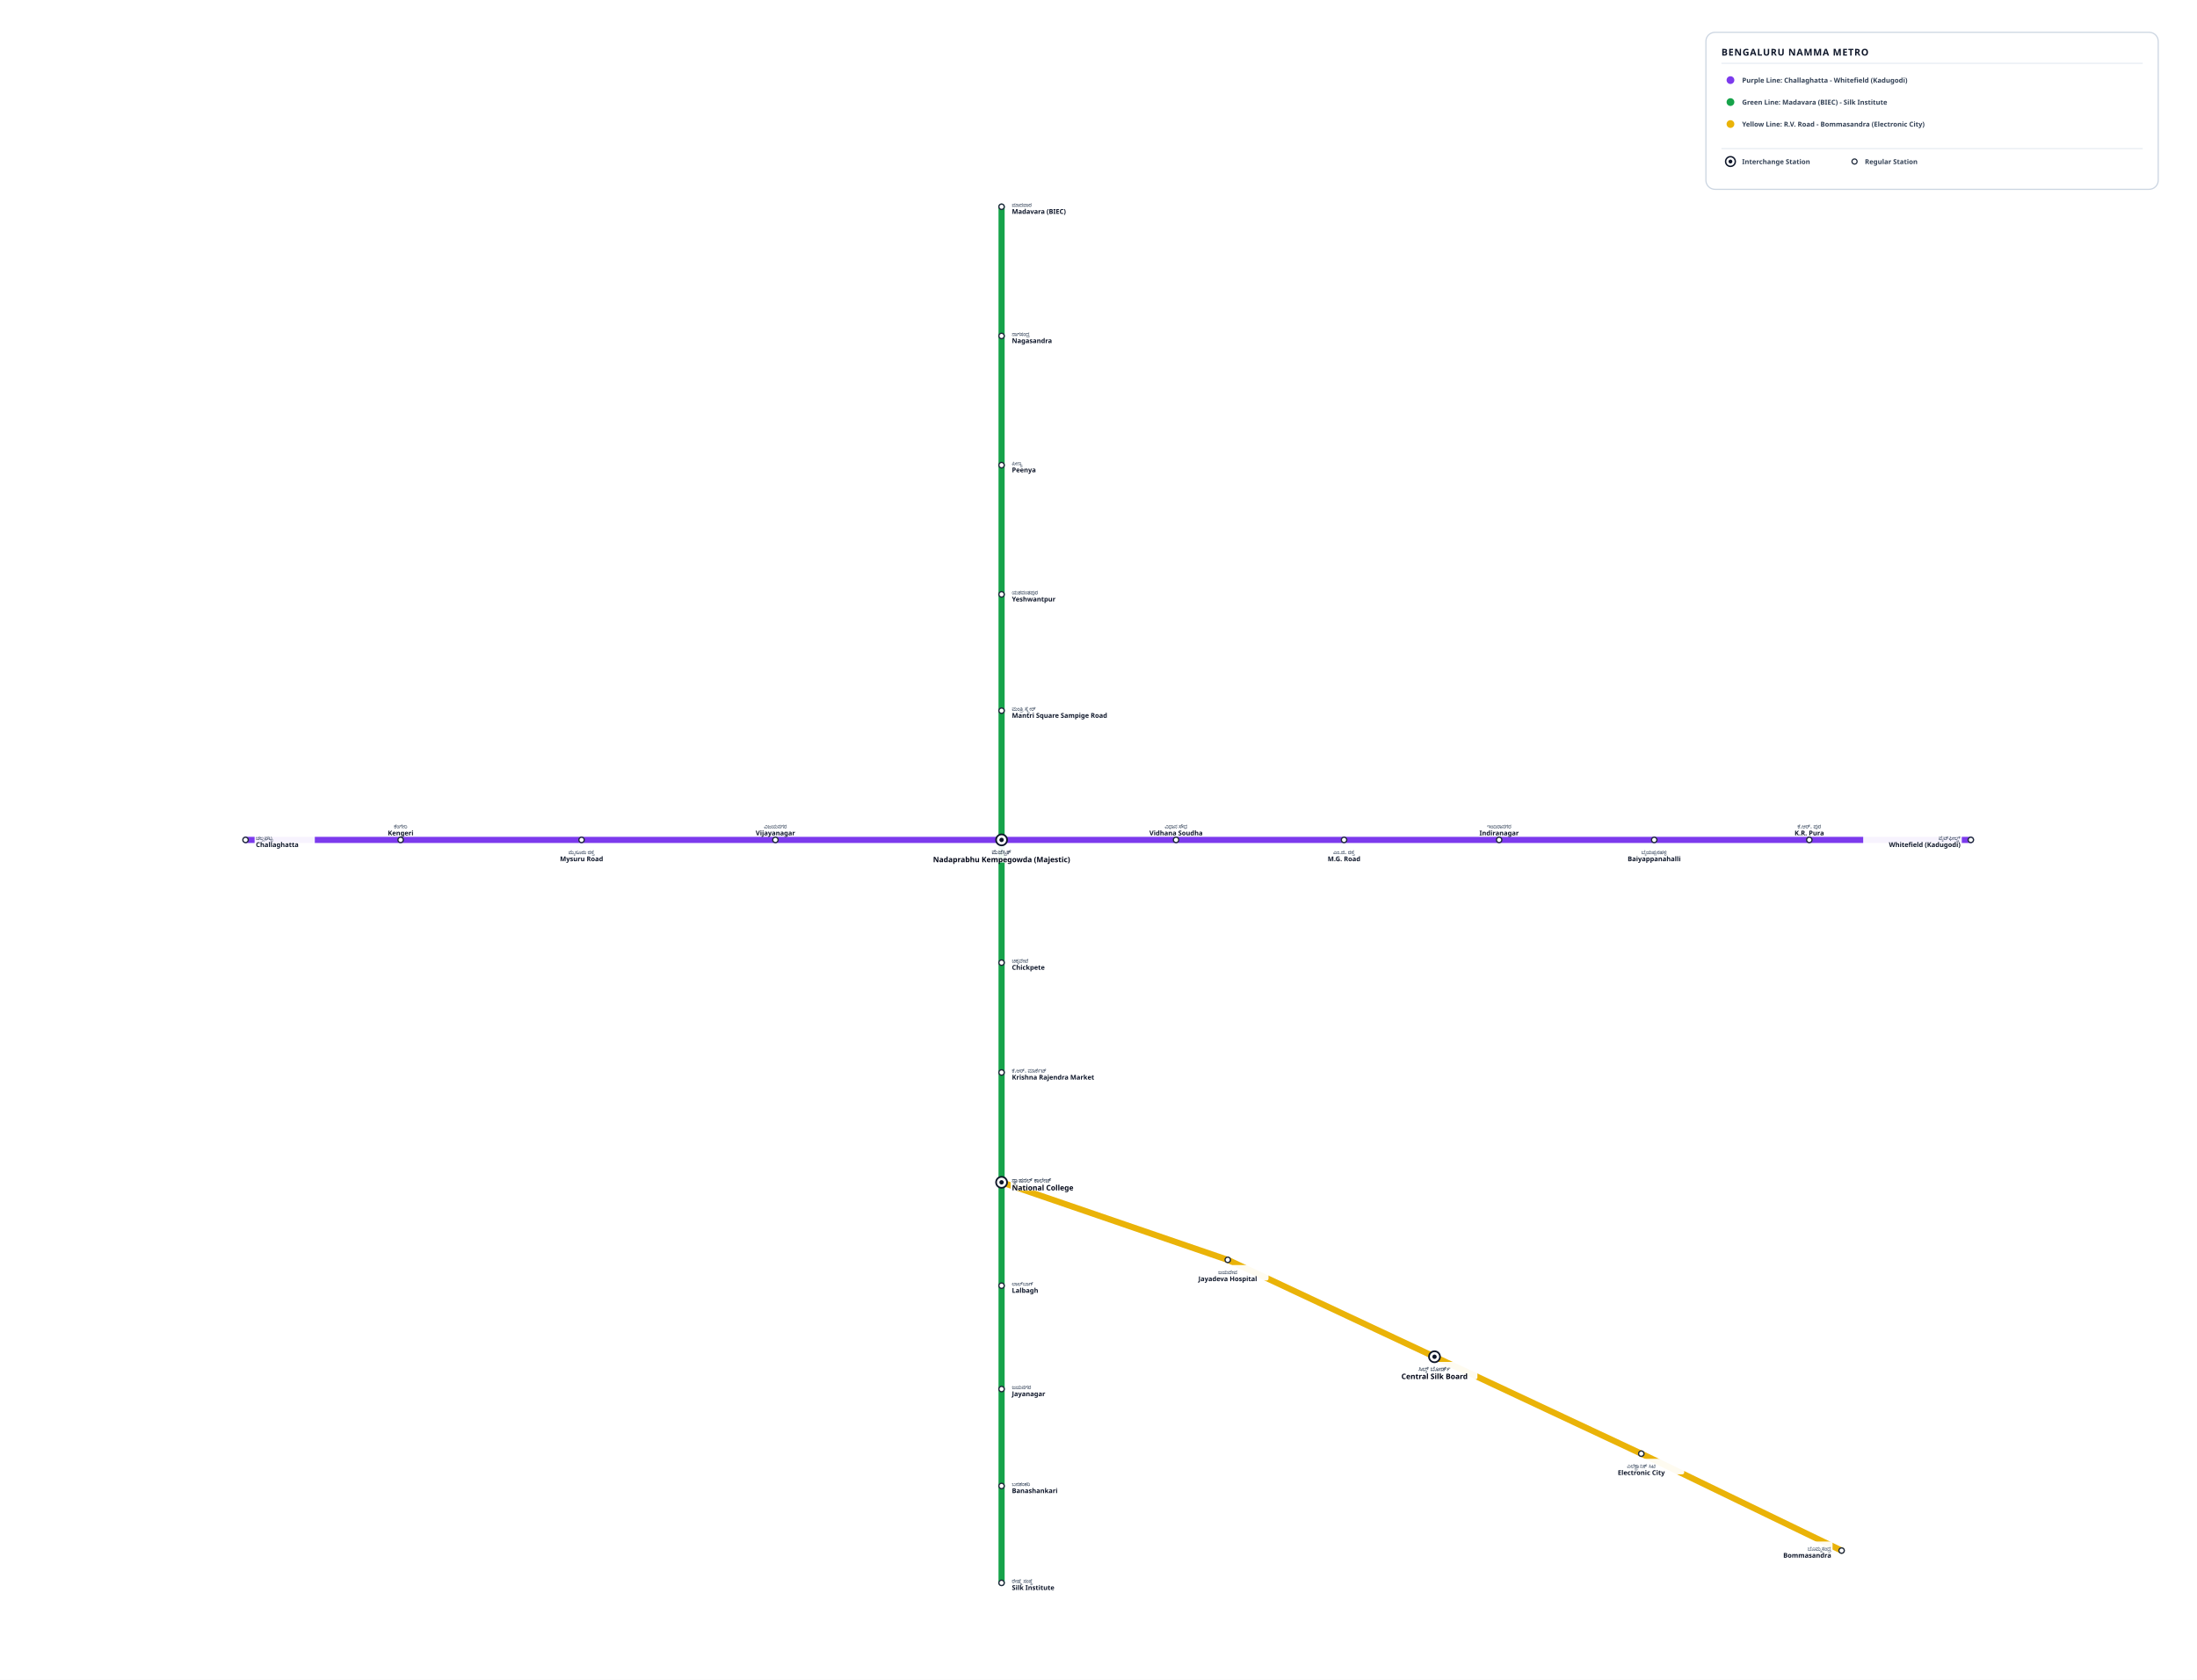
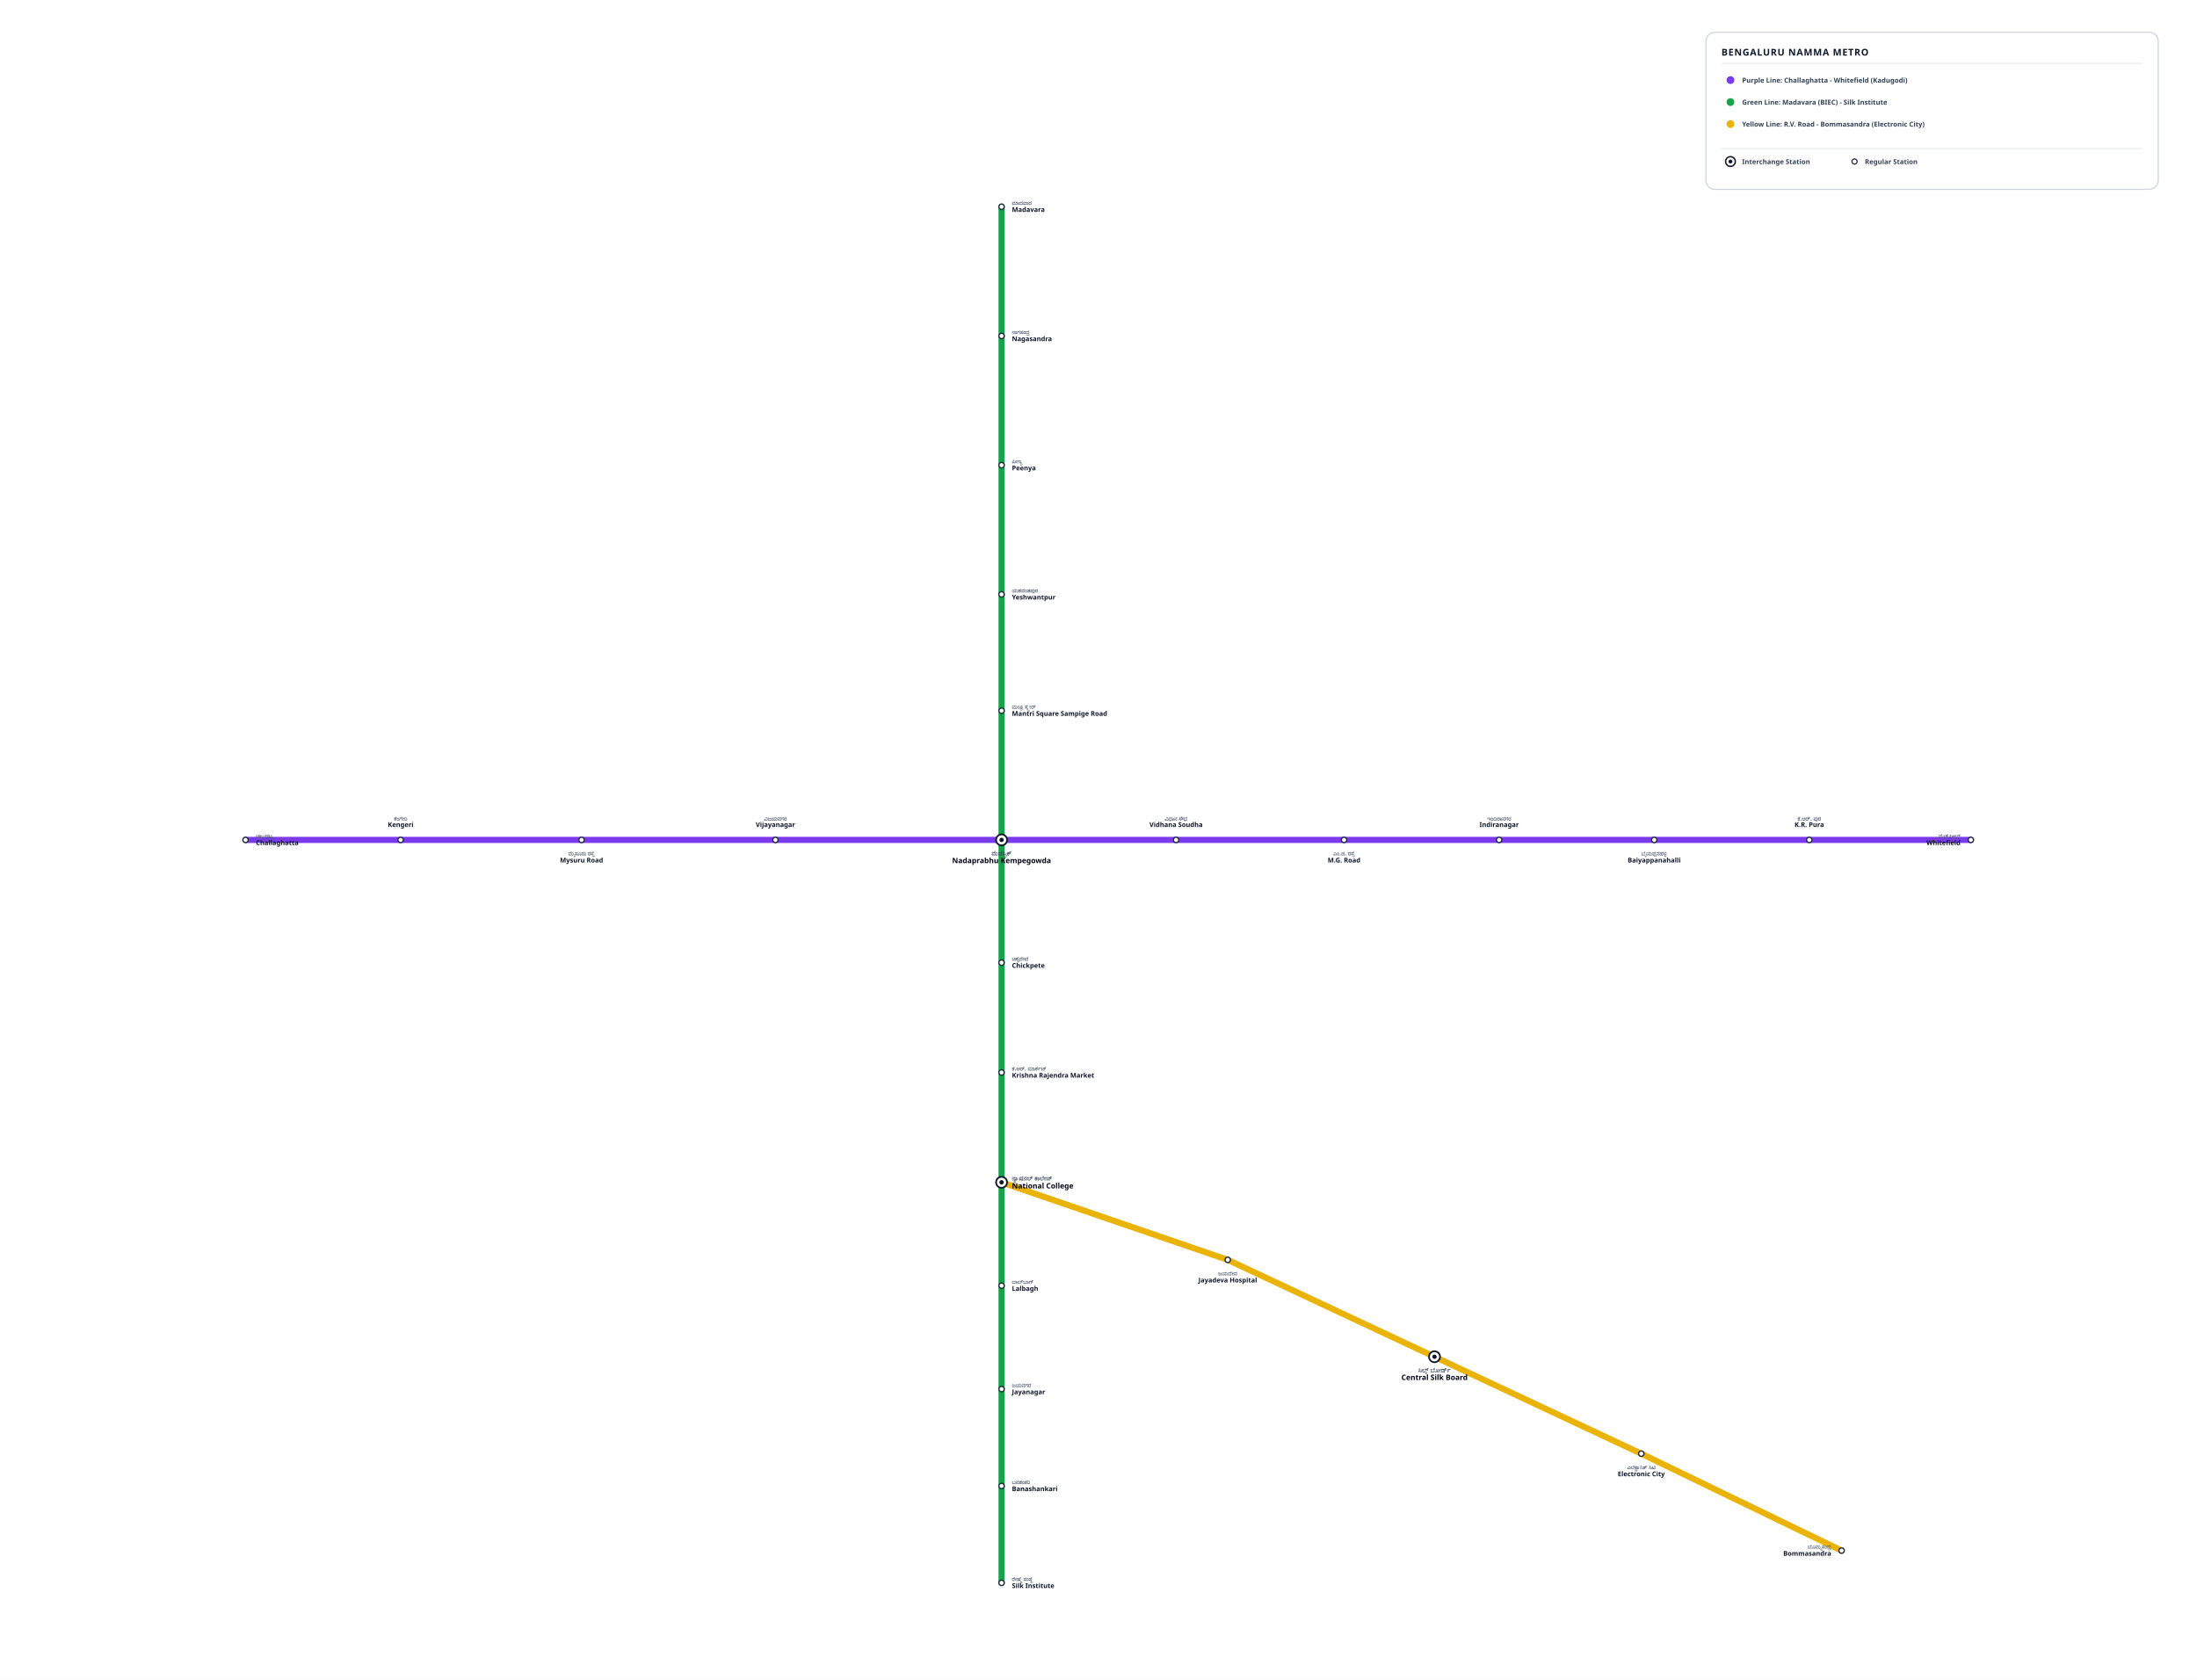
<svg xmlns="http://www.w3.org/2000/svg" viewBox="0 0 3400 2600" width="100%" height="100%">
  <rect width="3400" height="2600" fill="#FFFFFF" />
  <g stroke-linecap="round" stroke-linejoin="round">
    <path d="M 380 1300 L 620 1300 L 900 1300 L 1200 1300 L 1550 1300 L 1820 1300 L 2080 1300 L 2320 1300 L 2560 1300 L 2800 1300 L 3050 1300" fill="none" stroke="#7C3AED" stroke-width="9.5" />
    <path d="M 1550 320 L 1550 520 L 1550 720 L 1550 920 L 1550 1100 L 1550 1300 L 1550 1490 L 1550 1660 L 1550 1830 L 1550 1990 L 1550 2150 L 1550 2300 L 1550 2450" fill="none" stroke="#16A34A" stroke-width="9.5" />
    <path d="M 1550 1830 L 1900 1950 L 2220 2100 L 2540 2250 L 2850 2400" fill="none" stroke="#EAB308" stroke-width="9.5" />
  </g>
  <g id="stations-layer">
-     <rect x="1564.0" y="306.0" width="113.0" height="24.0" rx="3" ry="3" fill="#FFFFFF" fill-opacity="0.94" />
    <circle cx="1550" cy="320" r="4.2" fill="#FFFFFF" stroke="#1E293B" stroke-width="2" />
    <g>
-       <text x="1566.0" y="320.0" text-anchor="start" font-family="sans-serif" font-size="8.8" font-weight="600" fill="#475569">ಮಾದವಾರ</text>
-       <text x="1566.0" y="331.0" text-anchor="start" font-family="sans-serif" font-size="10.2" font-weight="bold" fill="#0F172A">Madavara (BIEC)</text>
+       <text x="1566.0" y="317.0" text-anchor="start" font-family="sans-serif" font-size="8.8" font-weight="600" fill="#475569">ಮಾದವಾರ</text>
+       <text x="1566.0" y="328.0" text-anchor="start" font-family="sans-serif" font-size="10.2" font-weight="bold" fill="#0F172A">Madavara</text>
    </g>
-     <rect x="1564.0" y="506.0" width="80.0" height="24.0" rx="3" ry="3" fill="#FFFFFF" fill-opacity="0.94" />
    <circle cx="1550" cy="520" r="4.2" fill="#FFFFFF" stroke="#1E293B" stroke-width="2" />
    <g>
-       <text x="1566.0" y="520.0" text-anchor="start" font-family="sans-serif" font-size="8.8" font-weight="600" fill="#475569">ನಾಗಸಂದ್ರ</text>
-       <text x="1566.0" y="531.0" text-anchor="start" font-family="sans-serif" font-size="10.2" font-weight="bold" fill="#0F172A">Nagasandra</text>
+       <text x="1566.0" y="517.0" text-anchor="start" font-family="sans-serif" font-size="8.8" font-weight="600" fill="#475569">ನಾಗಸಂದ್ರ</text>
+       <text x="1566.0" y="528.0" text-anchor="start" font-family="sans-serif" font-size="10.2" font-weight="bold" fill="#0F172A">Nagasandra</text>
    </g>
-     <rect x="1564.0" y="706.0" width="75.0" height="24.0" rx="3" ry="3" fill="#FFFFFF" fill-opacity="0.94" />
    <circle cx="1550" cy="720" r="4.2" fill="#FFFFFF" stroke="#1E293B" stroke-width="2" />
    <g>
-       <text x="1566.0" y="720.0" text-anchor="start" font-family="sans-serif" font-size="8.8" font-weight="600" fill="#475569">ಪೀಣ್ಯ</text>
-       <text x="1566.0" y="731.0" text-anchor="start" font-family="sans-serif" font-size="10.2" font-weight="bold" fill="#0F172A">Peenya</text>
+       <text x="1566.0" y="717.0" text-anchor="start" font-family="sans-serif" font-size="8.8" font-weight="600" fill="#475569">ಪೀಣ್ಯ</text>
+       <text x="1566.0" y="728.0" text-anchor="start" font-family="sans-serif" font-size="10.2" font-weight="bold" fill="#0F172A">Peenya</text>
    </g>
-     <rect x="1564.0" y="906.0" width="86.6" height="24.0" rx="3" ry="3" fill="#FFFFFF" fill-opacity="0.94" />
    <circle cx="1550" cy="920" r="4.2" fill="#FFFFFF" stroke="#1E293B" stroke-width="2" />
    <g>
-       <text x="1566.0" y="920.0" text-anchor="start" font-family="sans-serif" font-size="8.8" font-weight="600" fill="#475569">ಯಶವಂತಪುರ</text>
-       <text x="1566.0" y="931.0" text-anchor="start" font-family="sans-serif" font-size="10.2" font-weight="bold" fill="#0F172A">Yeshwantpur</text>
+       <text x="1566.0" y="917.0" text-anchor="start" font-family="sans-serif" font-size="8.8" font-weight="600" fill="#475569">ಯಶವಂತಪುರ</text>
+       <text x="1566.0" y="928.0" text-anchor="start" font-family="sans-serif" font-size="10.2" font-weight="bold" fill="#0F172A">Yeshwantpur</text>
    </g>
-     <rect x="1564.0" y="1086.0" width="185.6" height="24.0" rx="3" ry="3" fill="#FFFFFF" fill-opacity="0.94" />
    <circle cx="1550" cy="1100" r="4.2" fill="#FFFFFF" stroke="#1E293B" stroke-width="2" />
    <g>
-       <text x="1566.0" y="1100.0" text-anchor="start" font-family="sans-serif" font-size="8.8" font-weight="600" fill="#475569">ಮಂತ್ರಿ ಸ್ಕ್ವೇರ್</text>
-       <text x="1566.0" y="1111.0" text-anchor="start" font-family="sans-serif" font-size="10.2" font-weight="bold" fill="#0F172A">Mantri Square Sampige Road</text>
+       <text x="1566.0" y="1097.0" text-anchor="start" font-family="sans-serif" font-size="8.8" font-weight="600" fill="#475569">ಮಂತ್ರಿ ಸ್ಕ್ವೇರ್</text>
+       <text x="1566.0" y="1108.0" text-anchor="start" font-family="sans-serif" font-size="10.2" font-weight="bold" fill="#0F172A">Mantri Square Sampige Road</text>
    </g>
-     <rect x="394.0" y="1286.0" width="93.2" height="24.0" rx="3" ry="3" fill="#FFFFFF" fill-opacity="0.94" />
    <circle cx="380" cy="1300" r="4.2" fill="#FFFFFF" stroke="#1E293B" stroke-width="2" />
    <g>
-       <text x="396.0" y="1300.0" text-anchor="start" font-family="sans-serif" font-size="8.8" font-weight="600" fill="#475569">ಚಲ್ಲಘಟ್ಟ</text>
-       <text x="396.0" y="1311.0" text-anchor="start" font-family="sans-serif" font-size="10.2" font-weight="bold" fill="#0F172A">Challaghatta</text>
+       <text x="396.0" y="1297.0" text-anchor="start" font-family="sans-serif" font-size="8.8" font-weight="600" fill="#475569">ಚಲ್ಲಘಟ್ಟ</text>
+       <text x="396.0" y="1308.0" text-anchor="start" font-family="sans-serif" font-size="10.2" font-weight="bold" fill="#0F172A">Challaghatta</text>
    </g>
-     <rect x="582.5" y="1268.0" width="75.0" height="24.0" rx="3" ry="3" fill="#FFFFFF" fill-opacity="0.94" />
    <circle cx="620" cy="1300" r="4.2" fill="#FFFFFF" stroke="#1E293B" stroke-width="2" />
    <g>
-       <text x="620.0" y="1282.0" text-anchor="middle" font-family="sans-serif" font-size="8.8" font-weight="600" fill="#475569">ಕೆಂಗೇರಿ</text>
-       <text x="620.0" y="1293.0" text-anchor="middle" font-family="sans-serif" font-size="10.2" font-weight="bold" fill="#0F172A">Kengeri</text>
+       <text x="620.0" y="1270.0" text-anchor="middle" font-family="sans-serif" font-size="8.8" font-weight="600" fill="#475569">ಕೆಂಗೇರಿ</text>
+       <text x="620.0" y="1280.0" text-anchor="middle" font-family="sans-serif" font-size="10.2" font-weight="bold" fill="#0F172A">Kengeri</text>
    </g>
-     <rect x="853.4" y="1308.0" width="93.2" height="24.0" rx="3" ry="3" fill="#FFFFFF" fill-opacity="0.94" />
    <circle cx="900" cy="1300" r="4.2" fill="#FFFFFF" stroke="#1E293B" stroke-width="2" />
    <g>
-       <text x="900.0" y="1322.0" text-anchor="middle" font-family="sans-serif" font-size="8.8" font-weight="600" fill="#475569">ಮೈಸೂರು ರಸ್ತೆ</text>
-       <text x="900.0" y="1333.0" text-anchor="middle" font-family="sans-serif" font-size="10.2" font-weight="bold" fill="#0F172A">Mysuru Road</text>
+       <text x="900.0" y="1324.0" text-anchor="middle" font-family="sans-serif" font-size="8.8" font-weight="600" fill="#475569">ಮೈಸೂರು ರಸ್ತೆ</text>
+       <text x="900.0" y="1335.0" text-anchor="middle" font-family="sans-serif" font-size="10.2" font-weight="bold" fill="#0F172A">Mysuru Road</text>
    </g>
-     <rect x="1156.7" y="1268.0" width="86.6" height="24.0" rx="3" ry="3" fill="#FFFFFF" fill-opacity="0.94" />
    <circle cx="1200" cy="1300" r="4.2" fill="#FFFFFF" stroke="#1E293B" stroke-width="2" />
    <g>
-       <text x="1200.0" y="1282.0" text-anchor="middle" font-family="sans-serif" font-size="8.8" font-weight="600" fill="#475569">ವಿಜಯನಗರ</text>
-       <text x="1200.0" y="1293.0" text-anchor="middle" font-family="sans-serif" font-size="10.2" font-weight="bold" fill="#0F172A">Vijayanagar</text>
+       <text x="1200.0" y="1270.0" text-anchor="middle" font-family="sans-serif" font-size="8.8" font-weight="600" fill="#475569">ವಿಜಯನಗರ</text>
+       <text x="1200.0" y="1280.0" text-anchor="middle" font-family="sans-serif" font-size="10.2" font-weight="bold" fill="#0F172A">Vijayanagar</text>
    </g>
-     <rect x="1437.4" y="1308.0" width="225.2" height="27.0" rx="3" ry="3" fill="#FFFFFF" fill-opacity="0.94" />
    <circle cx="1550" cy="1300" r="8.5" fill="#FFFFFF" stroke="#0F172A" stroke-width="2.6" />
    <circle cx="1550" cy="1300" r="3.4" fill="#0F172A" />
    <g>
-       <text x="1550.0" y="1322.0" text-anchor="middle" font-family="sans-serif" font-size="9.8" font-weight="bold" fill="#334155">ಮೆಜೆಸ್ಟಿಕ್</text>
-       <text x="1550.0" y="1334.5" text-anchor="middle" font-family="sans-serif" font-size="11.5" font-weight="900" fill="#020617">Nadaprabhu Kempegowda (Majestic)</text>
+       <text x="1550.0" y="1324.0" text-anchor="middle" font-family="sans-serif" font-size="10" font-weight="bold" fill="#334155">ಮೆಜೆಸ್ಟಿಕ್</text>
+       <text x="1550.0" y="1336.0" text-anchor="middle" font-family="sans-serif" font-size="11.5" font-weight="900" fill="#020617">Nadaprabhu Kempegowda</text>
    </g>
-     <rect x="1766.8" y="1268.0" width="106.4" height="24.0" rx="3" ry="3" fill="#FFFFFF" fill-opacity="0.94" />
    <circle cx="1820" cy="1300" r="4.2" fill="#FFFFFF" stroke="#1E293B" stroke-width="2" />
    <g>
-       <text x="1820.0" y="1282.0" text-anchor="middle" font-family="sans-serif" font-size="8.8" font-weight="600" fill="#475569">ವಿಧಾನ ಸೌಧ</text>
-       <text x="1820.0" y="1293.0" text-anchor="middle" font-family="sans-serif" font-size="10.2" font-weight="bold" fill="#0F172A">Vidhana Soudha</text>
+       <text x="1820.0" y="1270.0" text-anchor="middle" font-family="sans-serif" font-size="8.8" font-weight="600" fill="#475569">ವಿಧಾನ ಸೌಧ</text>
+       <text x="1820.0" y="1280.0" text-anchor="middle" font-family="sans-serif" font-size="10.2" font-weight="bold" fill="#0F172A">Vidhana Soudha</text>
    </g>
-     <rect x="2033.4" y="1308.0" width="93.2" height="24.0" rx="3" ry="3" fill="#FFFFFF" fill-opacity="0.94" />
    <circle cx="2080" cy="1300" r="4.2" fill="#FFFFFF" stroke="#1E293B" stroke-width="2" />
    <g>
-       <text x="2080.0" y="1322.0" text-anchor="middle" font-family="sans-serif" font-size="8.8" font-weight="600" fill="#475569">ಎಂ.ಜಿ. ರಸ್ತೆ</text>
-       <text x="2080.0" y="1333.0" text-anchor="middle" font-family="sans-serif" font-size="10.2" font-weight="bold" fill="#0F172A">M.G. Road</text>
+       <text x="2080.0" y="1324.0" text-anchor="middle" font-family="sans-serif" font-size="8.8" font-weight="600" fill="#475569">ಎಂ.ಜಿ. ರಸ್ತೆ</text>
+       <text x="2080.0" y="1335.0" text-anchor="middle" font-family="sans-serif" font-size="10.2" font-weight="bold" fill="#0F172A">M.G. Road</text>
    </g>
-     <rect x="2276.7" y="1268.0" width="86.6" height="24.0" rx="3" ry="3" fill="#FFFFFF" fill-opacity="0.94" />
    <circle cx="2320" cy="1300" r="4.2" fill="#FFFFFF" stroke="#1E293B" stroke-width="2" />
    <g>
-       <text x="2320.0" y="1282.0" text-anchor="middle" font-family="sans-serif" font-size="8.8" font-weight="600" fill="#475569">ಇಂದಿರಾನಗರ</text>
-       <text x="2320.0" y="1293.0" text-anchor="middle" font-family="sans-serif" font-size="10.2" font-weight="bold" fill="#0F172A">Indiranagar</text>
+       <text x="2320.0" y="1270.0" text-anchor="middle" font-family="sans-serif" font-size="8.8" font-weight="600" fill="#475569">ಇಂದಿರಾನಗರ</text>
+       <text x="2320.0" y="1280.0" text-anchor="middle" font-family="sans-serif" font-size="10.2" font-weight="bold" fill="#0F172A">Indiranagar</text>
    </g>
-     <rect x="2503.5" y="1308.0" width="113.0" height="24.0" rx="3" ry="3" fill="#FFFFFF" fill-opacity="0.94" />
    <circle cx="2560" cy="1300" r="4.2" fill="#FFFFFF" stroke="#1E293B" stroke-width="2" />
    <g>
-       <text x="2560.0" y="1322.0" text-anchor="middle" font-family="sans-serif" font-size="8.8" font-weight="600" fill="#475569">ಬೈಯಪ್ಪನಹಳ್ಳಿ</text>
-       <text x="2560.0" y="1333.0" text-anchor="middle" font-family="sans-serif" font-size="10.2" font-weight="bold" fill="#0F172A">Baiyappanahalli</text>
+       <text x="2560.0" y="1324.0" text-anchor="middle" font-family="sans-serif" font-size="8.8" font-weight="600" fill="#475569">ಬೈಯಪ್ಪನಹಳ್ಳಿ</text>
+       <text x="2560.0" y="1335.0" text-anchor="middle" font-family="sans-serif" font-size="10.2" font-weight="bold" fill="#0F172A">Baiyappanahalli</text>
    </g>
-     <rect x="2756.7" y="1268.0" width="86.6" height="24.0" rx="3" ry="3" fill="#FFFFFF" fill-opacity="0.94" />
    <circle cx="2800" cy="1300" r="4.2" fill="#FFFFFF" stroke="#1E293B" stroke-width="2" />
    <g>
-       <text x="2800.0" y="1282.0" text-anchor="middle" font-family="sans-serif" font-size="8.8" font-weight="600" fill="#475569">ಕೆ.ಆರ್. ಪುರ</text>
-       <text x="2800.0" y="1293.0" text-anchor="middle" font-family="sans-serif" font-size="10.2" font-weight="bold" fill="#0F172A">K.R. Pura</text>
+       <text x="2800.0" y="1270.0" text-anchor="middle" font-family="sans-serif" font-size="8.8" font-weight="600" fill="#475569">ಕೆ.ಆರ್. ಪುರ</text>
+       <text x="2800.0" y="1280.0" text-anchor="middle" font-family="sans-serif" font-size="10.2" font-weight="bold" fill="#0F172A">K.R. Pura</text>
    </g>
-     <rect x="2883.4" y="1286.0" width="152.6" height="24.0" rx="3" ry="3" fill="#FFFFFF" fill-opacity="0.94" />
    <circle cx="3050" cy="1300" r="4.2" fill="#FFFFFF" stroke="#1E293B" stroke-width="2" />
    <g>
-       <text x="3034.0" y="1300.0" text-anchor="end" font-family="sans-serif" font-size="8.8" font-weight="600" fill="#475569">ವೈಟ್‌ಫೀಲ್ಡ್</text>
-       <text x="3034.0" y="1311.0" text-anchor="end" font-family="sans-serif" font-size="10.2" font-weight="bold" fill="#0F172A">Whitefield (Kadugodi)</text>
+       <text x="3034.0" y="1297.0" text-anchor="end" font-family="sans-serif" font-size="8.8" font-weight="600" fill="#475569">ವೈಟ್‌ಫೀಲ್ಡ್</text>
+       <text x="3034.0" y="1308.0" text-anchor="end" font-family="sans-serif" font-size="10.2" font-weight="bold" fill="#0F172A">Whitefield</text>
    </g>
-     <rect x="1564.0" y="1476.0" width="75.0" height="24.0" rx="3" ry="3" fill="#FFFFFF" fill-opacity="0.94" />
    <circle cx="1550" cy="1490" r="4.2" fill="#FFFFFF" stroke="#1E293B" stroke-width="2" />
    <g>
-       <text x="1566.0" y="1490.0" text-anchor="start" font-family="sans-serif" font-size="8.8" font-weight="600" fill="#475569">ಚಿಕ್ಕಪೇಟೆ</text>
-       <text x="1566.0" y="1501.0" text-anchor="start" font-family="sans-serif" font-size="10.2" font-weight="bold" fill="#0F172A">Chickpete</text>
+       <text x="1566.0" y="1487.0" text-anchor="start" font-family="sans-serif" font-size="8.8" font-weight="600" fill="#475569">ಚಿಕ್ಕಪೇಟೆ</text>
+       <text x="1566.0" y="1498.0" text-anchor="start" font-family="sans-serif" font-size="10.2" font-weight="bold" fill="#0F172A">Chickpete</text>
    </g>
-     <rect x="1564.0" y="1646.0" width="165.8" height="24.0" rx="3" ry="3" fill="#FFFFFF" fill-opacity="0.94" />
    <circle cx="1550" cy="1660" r="4.2" fill="#FFFFFF" stroke="#1E293B" stroke-width="2" />
    <g>
-       <text x="1566.0" y="1660.0" text-anchor="start" font-family="sans-serif" font-size="8.8" font-weight="600" fill="#475569">ಕೆ.ಆರ್. ಮಾರ್ಕೆಟ್</text>
-       <text x="1566.0" y="1671.0" text-anchor="start" font-family="sans-serif" font-size="10.2" font-weight="bold" fill="#0F172A">Krishna Rajendra Market</text>
+       <text x="1566.0" y="1657.0" text-anchor="start" font-family="sans-serif" font-size="8.8" font-weight="600" fill="#475569">ಕೆ.ಆರ್. ಮಾರ್ಕೆಟ್</text>
+       <text x="1566.0" y="1668.0" text-anchor="start" font-family="sans-serif" font-size="10.2" font-weight="bold" fill="#0F172A">Krishna Rajendra Market</text>
    </g>
-     <rect x="1564.0" y="1816.0" width="119.6" height="27.0" rx="3" ry="3" fill="#FFFFFF" fill-opacity="0.94" />
    <circle cx="1550" cy="1830" r="8.5" fill="#FFFFFF" stroke="#0F172A" stroke-width="2.6" />
    <circle cx="1550" cy="1830" r="3.4" fill="#0F172A" />
    <g>
-       <text x="1566.0" y="1830.0" text-anchor="start" font-family="sans-serif" font-size="9.8" font-weight="bold" fill="#334155">ನ್ಯಾಷನಲ್ ಕಾಲೇಜ್</text>
-       <text x="1566.0" y="1842.5" text-anchor="start" font-family="sans-serif" font-size="11.5" font-weight="900" fill="#020617">National College</text>
+       <text x="1566.0" y="1827.0" text-anchor="start" font-family="sans-serif" font-size="10" font-weight="bold" fill="#334155">ನ್ಯಾಷನಲ್ ಕಾಲೇಜ್</text>
+       <text x="1566.0" y="1839.5" text-anchor="start" font-family="sans-serif" font-size="11.5" font-weight="900" fill="#020617">National College</text>
    </g>
-     <rect x="1836.9" y="1958.0" width="126.2" height="24.0" rx="3" ry="3" fill="#FFFFFF" fill-opacity="0.94" />
    <circle cx="1900" cy="1950" r="4.2" fill="#FFFFFF" stroke="#1E293B" stroke-width="2" />
    <g>
-       <text x="1900.0" y="1972.0" text-anchor="middle" font-family="sans-serif" font-size="8.8" font-weight="600" fill="#475569">ಜಯದೇವ</text>
-       <text x="1900.0" y="1983.0" text-anchor="middle" font-family="sans-serif" font-size="10.2" font-weight="bold" fill="#0F172A">Jayadeva Hospital</text>
+       <text x="1900.0" y="1974.0" text-anchor="middle" font-family="sans-serif" font-size="8.8" font-weight="600" fill="#475569">ಜಯದೇವ</text>
+       <text x="1900.0" y="1985.0" text-anchor="middle" font-family="sans-serif" font-size="10.2" font-weight="bold" fill="#0F172A">Jayadeva Hospital</text>
    </g>
-     <rect x="1564.0" y="1976.0" width="75.0" height="24.0" rx="3" ry="3" fill="#FFFFFF" fill-opacity="0.94" />
    <circle cx="1550" cy="1990" r="4.2" fill="#FFFFFF" stroke="#1E293B" stroke-width="2" />
    <g>
-       <text x="1566.0" y="1990.0" text-anchor="start" font-family="sans-serif" font-size="8.8" font-weight="600" fill="#475569">ಲಾಲ್‌ಬಾಗ್</text>
-       <text x="1566.0" y="2001.0" text-anchor="start" font-family="sans-serif" font-size="10.2" font-weight="bold" fill="#0F172A">Lalbagh</text>
+       <text x="1566.0" y="1987.0" text-anchor="start" font-family="sans-serif" font-size="8.8" font-weight="600" fill="#475569">ಲಾಲ್‌ಬಾಗ್</text>
+       <text x="1566.0" y="1998.0" text-anchor="start" font-family="sans-serif" font-size="10.2" font-weight="bold" fill="#0F172A">Lalbagh</text>
    </g>
-     <rect x="2153.6" y="2108.0" width="132.8" height="27.0" rx="3" ry="3" fill="#FFFFFF" fill-opacity="0.94" />
    <circle cx="2220" cy="2100" r="8.5" fill="#FFFFFF" stroke="#0F172A" stroke-width="2.6" />
    <circle cx="2220" cy="2100" r="3.4" fill="#0F172A" />
    <g>
-       <text x="2220.0" y="2122.0" text-anchor="middle" font-family="sans-serif" font-size="9.8" font-weight="bold" fill="#334155">ಸಿಲ್ಕ್ ಬೋರ್ಡ್</text>
-       <text x="2220.0" y="2134.5" text-anchor="middle" font-family="sans-serif" font-size="11.5" font-weight="900" fill="#020617">Central Silk Board</text>
+       <text x="2220.0" y="2124.0" text-anchor="middle" font-family="sans-serif" font-size="10" font-weight="bold" fill="#334155">ಸಿಲ್ಕ್ ಬೋರ್ಡ್</text>
+       <text x="2220.0" y="2136.0" text-anchor="middle" font-family="sans-serif" font-size="11.5" font-weight="900" fill="#020617">Central Silk Board</text>
    </g>
-     <rect x="1564.0" y="2136.0" width="75.0" height="24.0" rx="3" ry="3" fill="#FFFFFF" fill-opacity="0.94" />
    <circle cx="1550" cy="2150" r="4.2" fill="#FFFFFF" stroke="#1E293B" stroke-width="2" />
    <g>
-       <text x="1566.0" y="2150.0" text-anchor="start" font-family="sans-serif" font-size="8.8" font-weight="600" fill="#475569">ಜಯನಗರ</text>
-       <text x="1566.0" y="2161.0" text-anchor="start" font-family="sans-serif" font-size="10.2" font-weight="bold" fill="#0F172A">Jayanagar</text>
+       <text x="1566.0" y="2147.0" text-anchor="start" font-family="sans-serif" font-size="8.8" font-weight="600" fill="#475569">ಜಯನಗರ</text>
+       <text x="1566.0" y="2158.0" text-anchor="start" font-family="sans-serif" font-size="10.2" font-weight="bold" fill="#0F172A">Jayanagar</text>
    </g>
-     <rect x="2473.6" y="2258.0" width="132.8" height="24.0" rx="3" ry="3" fill="#FFFFFF" fill-opacity="0.94" />
    <circle cx="2540" cy="2250" r="4.2" fill="#FFFFFF" stroke="#1E293B" stroke-width="2" />
    <g>
-       <text x="2540.0" y="2272.0" text-anchor="middle" font-family="sans-serif" font-size="8.8" font-weight="600" fill="#475569">ಎಲೆಕ್ಟ್ರಾನಿಕ್ ಸಿಟಿ</text>
-       <text x="2540.0" y="2283.0" text-anchor="middle" font-family="sans-serif" font-size="10.2" font-weight="bold" fill="#0F172A">Electronic City</text>
+       <text x="2540.0" y="2274.0" text-anchor="middle" font-family="sans-serif" font-size="8.8" font-weight="600" fill="#475569">ಎಲೆಕ್ಟ್ರಾನಿಕ್ ಸಿಟಿ</text>
+       <text x="2540.0" y="2285.0" text-anchor="middle" font-family="sans-serif" font-size="10.2" font-weight="bold" fill="#0F172A">Electronic City</text>
    </g>
-     <rect x="1564.0" y="2286.0" width="93.2" height="24.0" rx="3" ry="3" fill="#FFFFFF" fill-opacity="0.94" />
    <circle cx="1550" cy="2300" r="4.2" fill="#FFFFFF" stroke="#1E293B" stroke-width="2" />
    <g>
-       <text x="1566.0" y="2300.0" text-anchor="start" font-family="sans-serif" font-size="8.8" font-weight="600" fill="#475569">ಬನಶಂಕರಿ</text>
-       <text x="1566.0" y="2311.0" text-anchor="start" font-family="sans-serif" font-size="10.2" font-weight="bold" fill="#0F172A">Banashankari</text>
+       <text x="1566.0" y="2297.0" text-anchor="start" font-family="sans-serif" font-size="8.8" font-weight="600" fill="#475569">ಬನಶಂಕರಿ</text>
+       <text x="1566.0" y="2308.0" text-anchor="start" font-family="sans-serif" font-size="10.2" font-weight="bold" fill="#0F172A">Banashankari</text>
    </g>
-     <rect x="2749.4" y="2386.0" width="86.6" height="24.0" rx="3" ry="3" fill="#FFFFFF" fill-opacity="0.94" />
    <circle cx="2850" cy="2400" r="4.2" fill="#FFFFFF" stroke="#1E293B" stroke-width="2" />
    <g>
-       <text x="2834.0" y="2400.0" text-anchor="end" font-family="sans-serif" font-size="8.8" font-weight="600" fill="#475569">ಬೊಮ್ಮಸಂದ್ರ</text>
-       <text x="2834.0" y="2411.0" text-anchor="end" font-family="sans-serif" font-size="10.2" font-weight="bold" fill="#0F172A">Bommasandra</text>
+       <text x="2834.0" y="2397.0" text-anchor="end" font-family="sans-serif" font-size="8.8" font-weight="600" fill="#475569">ಬೊಮ್ಮಸಂದ್ರ</text>
+       <text x="2834.0" y="2408.0" text-anchor="end" font-family="sans-serif" font-size="10.2" font-weight="bold" fill="#0F172A">Bommasandra</text>
    </g>
-     <rect x="1564.0" y="2436.0" width="106.4" height="24.0" rx="3" ry="3" fill="#FFFFFF" fill-opacity="0.94" />
    <circle cx="1550" cy="2450" r="4.2" fill="#FFFFFF" stroke="#1E293B" stroke-width="2" />
    <g>
-       <text x="1566.0" y="2450.0" text-anchor="start" font-family="sans-serif" font-size="8.8" font-weight="600" fill="#475569">ರೇಷ್ಮೆ ಸಂಸ್ಥೆ</text>
-       <text x="1566.0" y="2461.0" text-anchor="start" font-family="sans-serif" font-size="10.2" font-weight="bold" fill="#0F172A">Silk Institute</text>
+       <text x="1566.0" y="2447.0" text-anchor="start" font-family="sans-serif" font-size="8.8" font-weight="600" fill="#475569">ರೇಷ್ಮೆ ಸಂಸ್ಥೆ</text>
+       <text x="1566.0" y="2458.0" text-anchor="start" font-family="sans-serif" font-size="10.2" font-weight="bold" fill="#0F172A">Silk Institute</text>
    </g>
  </g>
  <g transform="translate(2640, 50)">
    <rect width="700" height="243" rx="14" ry="14" fill="#FFFFFF" stroke="#CBD5E1" stroke-width="1.8" />
    <text x="24" y="36" font-family="sans-serif" font-size="14.5" font-weight="bold" fill="#0F172A" letter-spacing="1">BENGALURU NAMMA METRO</text>
    <line x1="24" y1="48" x2="676" y2="48" stroke="#E2E8F0" stroke-width="1.5" />
    <circle cx="38" cy="74" r="6" fill="#7C3AED" />
    <text x="56" y="78" font-family="sans-serif" font-size="10.5" font-weight="600" fill="#334155">Purple Line: Challaghatta - Whitefield (Kadugodi)</text>
    <circle cx="38" cy="108" r="6" fill="#16A34A" />
    <text x="56" y="112" font-family="sans-serif" font-size="10.5" font-weight="600" fill="#334155">Green Line: Madavara (BIEC) - Silk Institute</text>
    <circle cx="38" cy="142" r="6" fill="#EAB308" />
    <text x="56" y="146" font-family="sans-serif" font-size="10.5" font-weight="600" fill="#334155">Yellow Line: R.V. Road - Bommasandra (Electronic City)</text>
    <line x1="24" y1="180" x2="676" y2="180" stroke="#E2E8F0" stroke-width="1.5" />
    <circle cx="38" cy="200" r="7.5" fill="#FFFFFF" stroke="#0F172A" stroke-width="2.2" />
    <circle cx="38" cy="200" r="3" fill="#0F172A" />
    <text x="56" y="204" font-family="sans-serif" font-size="10.5" font-weight="600" fill="#334155">Interchange Station</text>
    <circle cx="230" cy="200" r="4" fill="#FFFFFF" stroke="#1E293B" stroke-width="1.8" />
    <text x="246" y="204" font-family="sans-serif" font-size="10.5" font-weight="600" fill="#334155">Regular Station</text>
  </g>
</svg>
